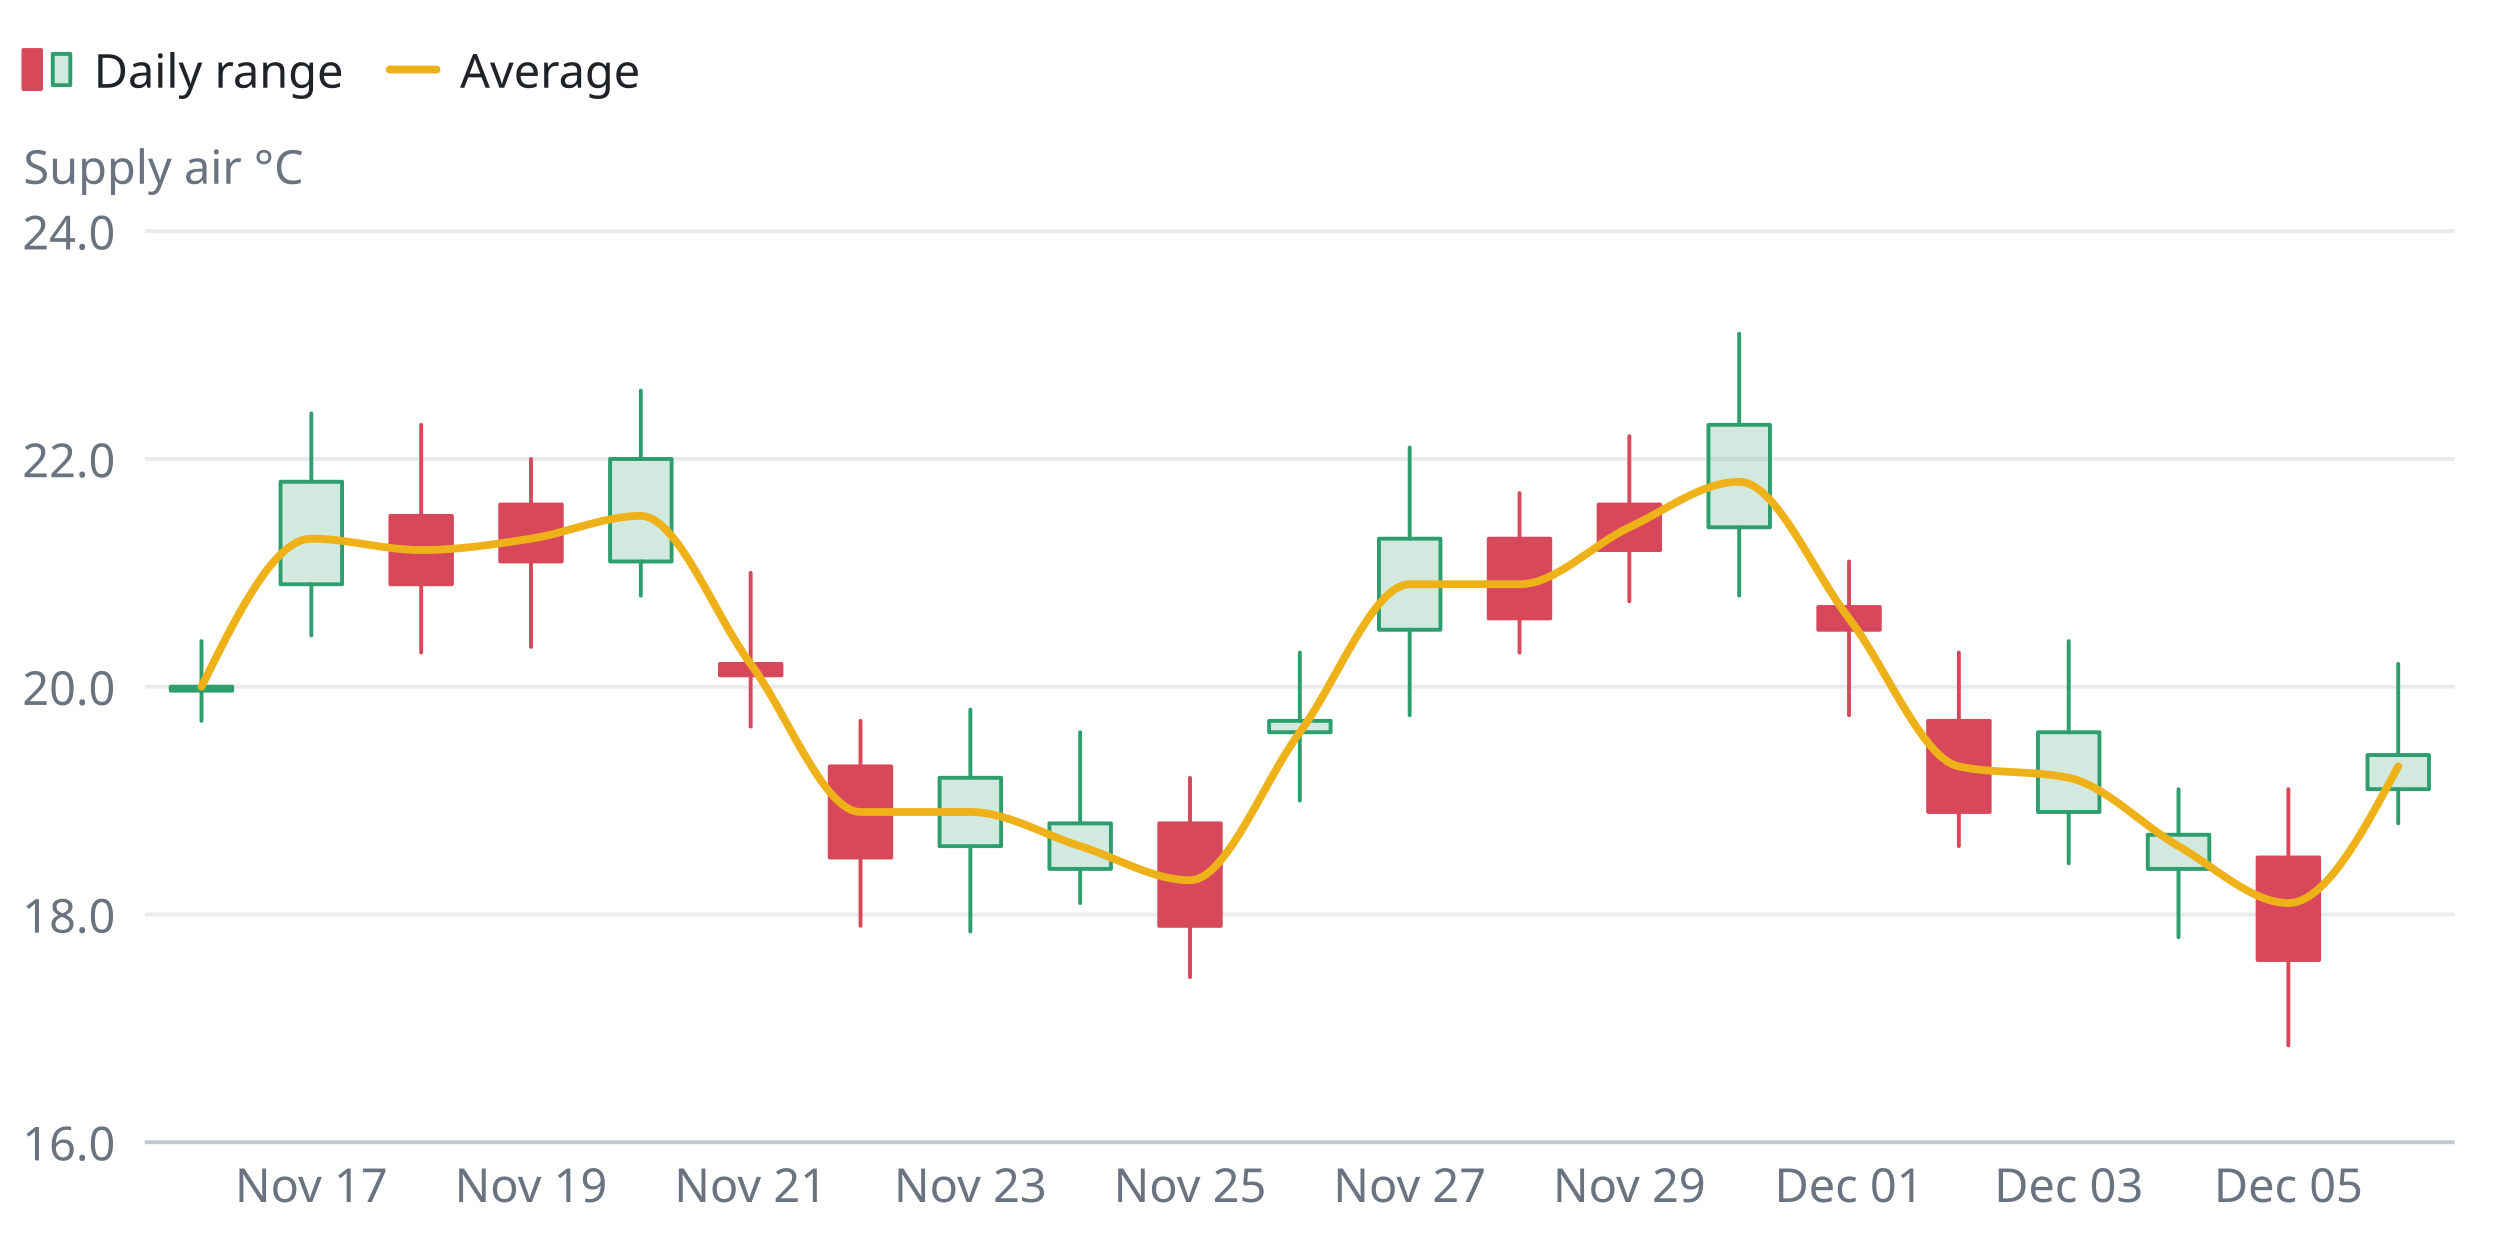
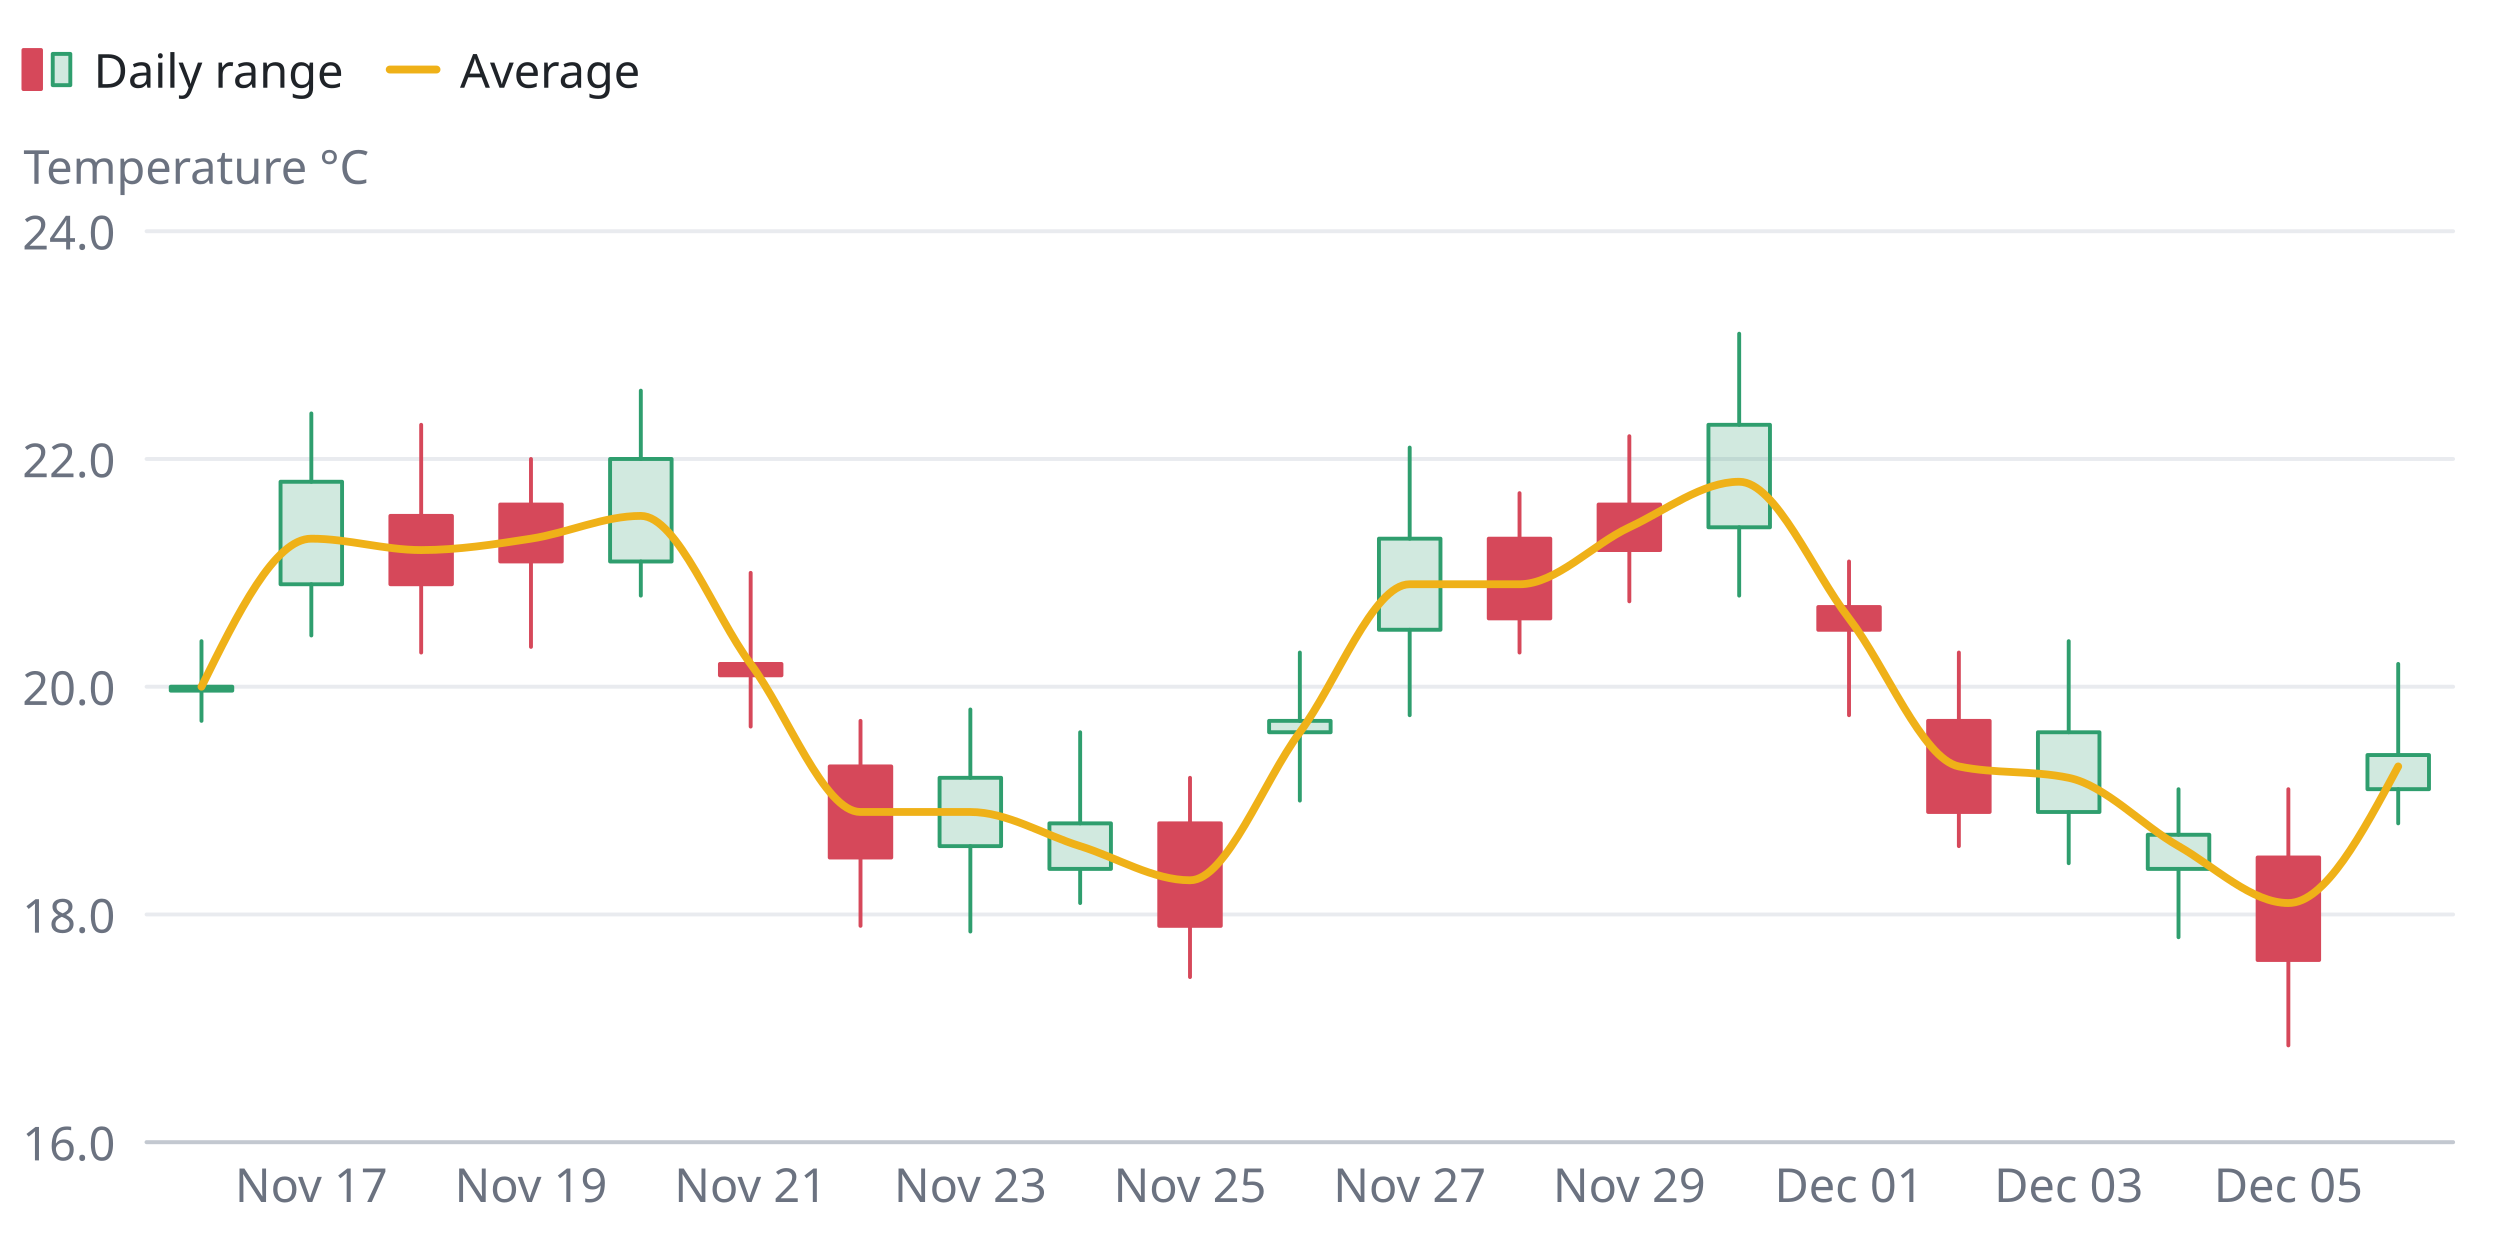
<svg xmlns="http://www.w3.org/2000/svg" width="640" height="320" viewBox="0 0 640 320" font-family="sans-serif" style="font-variant-numeric: tabular-nums" role="img">
  <rect width="100%" height="100%" fill="#ffffff" />
  <g class="rio-static">
    <g class="rio-grid">
      <path d="M37.52 292.4 L628 292.4" fill="none" stroke="#e9ebef" stroke-width="1" stroke-linejoin="round" stroke-linecap="round" />
      <path d="M37.52 234.1 L628 234.1" fill="none" stroke="#e9ebef" stroke-width="1" stroke-linejoin="round" stroke-linecap="round" />
      <path d="M37.52 175.8 L628 175.8" fill="none" stroke="#e9ebef" stroke-width="1" stroke-linejoin="round" stroke-linecap="round" />
      <path d="M37.52 117.5 L628 117.5" fill="none" stroke="#e9ebef" stroke-width="1" stroke-linejoin="round" stroke-linecap="round" />
      <path d="M37.52 59.2 L628 59.2" fill="none" stroke="#e9ebef" stroke-width="1" stroke-linejoin="round" stroke-linecap="round" />
    </g>
    <path class="rio-baseline" d="M37.52 292.4 L628 292.4" fill="none" stroke="#c3c8d0" stroke-width="1" stroke-linejoin="round" stroke-linecap="round" />
    <g class="rio-axis-y">
      <text x="29.52" y="292.4" text-anchor="end" dominant-baseline="central" font-size="12" fill="#6b7280">16.0</text>
      <text x="29.52" y="234.1" text-anchor="end" dominant-baseline="central" font-size="12" fill="#6b7280">18.0</text>
      <text x="29.52" y="175.8" text-anchor="end" dominant-baseline="central" font-size="12" fill="#6b7280">20.0</text>
      <text x="29.52" y="117.5" text-anchor="end" dominant-baseline="central" font-size="12" fill="#6b7280">22.0</text>
      <text x="29.52" y="59.2" text-anchor="end" dominant-baseline="central" font-size="12" fill="#6b7280">24.0</text>
    </g>
    <g class="rio-axis-x">
      <text x="79.7" y="298.4" text-anchor="middle" dominant-baseline="hanging" font-size="12" fill="#6b7280">Nov 17</text>
      <text x="135.93" y="298.4" text-anchor="middle" dominant-baseline="hanging" font-size="12" fill="#6b7280">Nov 19</text>
      <text x="192.17" y="298.4" text-anchor="middle" dominant-baseline="hanging" font-size="12" fill="#6b7280">Nov 21</text>
      <text x="248.41" y="298.4" text-anchor="middle" dominant-baseline="hanging" font-size="12" fill="#6b7280">Nov 23</text>
      <text x="304.64" y="298.4" text-anchor="middle" dominant-baseline="hanging" font-size="12" fill="#6b7280">Nov 25</text>
      <text x="360.88" y="298.4" text-anchor="middle" dominant-baseline="hanging" font-size="12" fill="#6b7280">Nov 27</text>
      <text x="417.11" y="298.4" text-anchor="middle" dominant-baseline="hanging" font-size="12" fill="#6b7280">Nov 29</text>
      <text x="473.35" y="298.4" text-anchor="middle" dominant-baseline="hanging" font-size="12" fill="#6b7280">Dec 01</text>
      <text x="529.59" y="298.4" text-anchor="middle" dominant-baseline="hanging" font-size="12" fill="#6b7280">Dec 03</text>
      <text x="585.82" y="298.4" text-anchor="middle" dominant-baseline="hanging" font-size="12" fill="#6b7280">Dec 05</text>
    </g>
-     <text class="rio-axis-title" x="6" y="42.4" text-anchor="start" dominant-baseline="central" font-size="12" font-weight="500" fill="#6b7280">Supply air °C</text>
+     <text class="rio-axis-title" x="6" y="42.4" text-anchor="start" dominant-baseline="central" font-size="12" font-weight="500" fill="#6b7280">Temperature °C</text>
    <g class="rio-legend">
      <g class="rio-legend-item">
        <rect class="rio-legend-hit" x="3" y="8" width="83.76" height="19.6" rx="3" fill="transparent" />
        <g class="rio-swatch rio-swatch-candle">
          <rect x="6" y="12.8" width="4.5" height="10" fill="#d6485a" stroke="#d6485a" stroke-width="1" stroke-linejoin="round" stroke-linecap="round" />
          <rect x="13.5" y="13.8" width="4.5" height="8" fill="#2f9e6e" fill-opacity="0.22" stroke="#2f9e6e" stroke-width="1" stroke-linejoin="round" stroke-linecap="round" />
        </g>
        <text x="24" y="17.8" text-anchor="start" dominant-baseline="central" font-size="12" fill="#1f2328">Daily range</text>
      </g>
      <g class="rio-legend-item">
        <rect class="rio-legend-hit" x="96.76" y="8" width="68.04" height="19.6" rx="3" fill="transparent" />
        <path class="rio-swatch rio-swatch-line" d="M99.76 17.8 L111.76 17.8" fill="#efb118" stroke="#efb118" stroke-width="2" stroke-linejoin="round" stroke-linecap="round" />
        <text x="117.76" y="17.8" text-anchor="start" dominant-baseline="central" font-size="12" fill="#1f2328">Average</text>
      </g>
    </g>
  </g>
  <g class="rio-series-layer">
    <clipPath id="rio-clip-0">
      <rect x="35.52" y="57.2" width="594.48" height="237.2" />
    </clipPath>
    <g class="rio-plot" clip-path="url(#rio-clip-0)">
      <g class="rio-series rio-series-candlestick">
        <path class="rio-wicks rio-wicks-up" d="M51.58 164.14 L51.58 175.8 M51.58 175.8 L51.58 184.54 M79.7 105.84 L79.7 123.33 M79.7 149.57 L79.7 162.68 M164.05 100.01 L164.05 117.5 M164.05 143.74 L164.05 152.48 M248.41 181.63 L248.41 199.12 M248.41 216.61 L248.41 238.47 M276.52 187.46 L276.52 210.78 M276.52 222.44 L276.52 231.18 M332.76 167.05 L332.76 184.54 M332.76 187.46 L332.76 204.95 M360.88 114.58 L360.88 137.9 M360.88 161.23 L360.88 183.09 M445.23 85.43 L445.23 108.75 M445.23 134.99 L445.23 152.48 M529.59 164.14 L529.59 187.46 M529.59 207.87 L529.59 220.98 M557.7 202.04 L557.7 213.7 M557.7 222.44 L557.7 239.93 M613.94 169.97 L613.94 193.29 M613.94 202.04 L613.94 210.78" fill="none" stroke="#2f9e6e" stroke-width="1" stroke-linejoin="round" stroke-linecap="round" />
        <path class="rio-wicks rio-wicks-down" d="M107.82 108.75 L107.82 132.07 M107.82 149.57 L107.82 167.05 M135.93 117.5 L135.93 129.16 M135.93 143.74 L135.93 165.6 M192.17 146.65 L192.17 169.97 M192.17 172.88 L192.17 186 M220.29 184.54 L220.29 196.21 M220.29 219.52 L220.29 237.01 M304.64 199.12 L304.64 210.78 M304.64 237.01 L304.64 250.13 M389 126.25 L389 137.9 M389 158.31 L389 167.05 M417.11 111.67 L417.11 129.16 M417.11 140.82 L417.11 153.94 M473.35 143.74 L473.35 155.4 M473.35 161.23 L473.35 183.09 M501.47 167.05 L501.47 184.54 M501.47 207.87 L501.47 216.61 M585.82 202.04 L585.82 219.52 M585.82 245.76 L585.82 267.62" fill="none" stroke="#d6485a" stroke-width="1" stroke-linejoin="round" stroke-linecap="round" />
        <rect class="rio-candle rio-candle-up" x="43.71" y="175.8" width="15.75" height="1" fill="#2f9e6e" fill-opacity="0.22" stroke="#2f9e6e" stroke-width="1" stroke-linejoin="round" stroke-linecap="round" />
        <rect class="rio-candle rio-candle-up" x="71.82" y="123.33" width="15.75" height="26.24" fill="#2f9e6e" fill-opacity="0.22" stroke="#2f9e6e" stroke-width="1" stroke-linejoin="round" stroke-linecap="round" />
        <rect class="rio-candle rio-candle-down" x="99.94" y="132.07" width="15.75" height="17.49" fill="#d6485a" stroke="#d6485a" stroke-width="1" stroke-linejoin="round" stroke-linecap="round" />
        <rect class="rio-candle rio-candle-down" x="128.06" y="129.16" width="15.75" height="14.57" fill="#d6485a" stroke="#d6485a" stroke-width="1" stroke-linejoin="round" stroke-linecap="round" />
        <rect class="rio-candle rio-candle-up" x="156.18" y="117.5" width="15.75" height="26.24" fill="#2f9e6e" fill-opacity="0.22" stroke="#2f9e6e" stroke-width="1" stroke-linejoin="round" stroke-linecap="round" />
        <rect class="rio-candle rio-candle-down" x="184.3" y="169.97" width="15.75" height="2.91" fill="#d6485a" stroke="#d6485a" stroke-width="1" stroke-linejoin="round" stroke-linecap="round" />
        <rect class="rio-candle rio-candle-down" x="212.41" y="196.21" width="15.75" height="23.32" fill="#d6485a" stroke="#d6485a" stroke-width="1" stroke-linejoin="round" stroke-linecap="round" />
        <rect class="rio-candle rio-candle-up" x="240.53" y="199.12" width="15.75" height="17.49" fill="#2f9e6e" fill-opacity="0.22" stroke="#2f9e6e" stroke-width="1" stroke-linejoin="round" stroke-linecap="round" />
        <rect class="rio-candle rio-candle-up" x="268.65" y="210.78" width="15.75" height="11.66" fill="#2f9e6e" fill-opacity="0.22" stroke="#2f9e6e" stroke-width="1" stroke-linejoin="round" stroke-linecap="round" />
        <rect class="rio-candle rio-candle-down" x="296.77" y="210.78" width="15.75" height="26.24" fill="#d6485a" stroke="#d6485a" stroke-width="1" stroke-linejoin="round" stroke-linecap="round" />
        <rect class="rio-candle rio-candle-up" x="324.89" y="184.54" width="15.75" height="2.91" fill="#2f9e6e" fill-opacity="0.22" stroke="#2f9e6e" stroke-width="1" stroke-linejoin="round" stroke-linecap="round" />
        <rect class="rio-candle rio-candle-up" x="353.01" y="137.9" width="15.75" height="23.32" fill="#2f9e6e" fill-opacity="0.22" stroke="#2f9e6e" stroke-width="1" stroke-linejoin="round" stroke-linecap="round" />
        <rect class="rio-candle rio-candle-down" x="381.12" y="137.9" width="15.75" height="20.41" fill="#d6485a" stroke="#d6485a" stroke-width="1" stroke-linejoin="round" stroke-linecap="round" />
        <rect class="rio-candle rio-candle-down" x="409.24" y="129.16" width="15.75" height="11.66" fill="#d6485a" stroke="#d6485a" stroke-width="1" stroke-linejoin="round" stroke-linecap="round" />
        <rect class="rio-candle rio-candle-up" x="437.36" y="108.75" width="15.75" height="26.24" fill="#2f9e6e" fill-opacity="0.22" stroke="#2f9e6e" stroke-width="1" stroke-linejoin="round" stroke-linecap="round" />
        <rect class="rio-candle rio-candle-down" x="465.48" y="155.4" width="15.75" height="5.83" fill="#d6485a" stroke="#d6485a" stroke-width="1" stroke-linejoin="round" stroke-linecap="round" />
        <rect class="rio-candle rio-candle-down" x="493.6" y="184.54" width="15.75" height="23.32" fill="#d6485a" stroke="#d6485a" stroke-width="1" stroke-linejoin="round" stroke-linecap="round" />
        <rect class="rio-candle rio-candle-up" x="521.71" y="187.46" width="15.75" height="20.41" fill="#2f9e6e" fill-opacity="0.22" stroke="#2f9e6e" stroke-width="1" stroke-linejoin="round" stroke-linecap="round" />
        <rect class="rio-candle rio-candle-up" x="549.83" y="213.7" width="15.75" height="8.74" fill="#2f9e6e" fill-opacity="0.22" stroke="#2f9e6e" stroke-width="1" stroke-linejoin="round" stroke-linecap="round" />
        <rect class="rio-candle rio-candle-down" x="577.95" y="219.52" width="15.75" height="26.24" fill="#d6485a" stroke="#d6485a" stroke-width="1" stroke-linejoin="round" stroke-linecap="round" />
        <rect class="rio-candle rio-candle-up" x="606.07" y="193.29" width="15.75" height="8.74" fill="#2f9e6e" fill-opacity="0.22" stroke="#2f9e6e" stroke-width="1" stroke-linejoin="round" stroke-linecap="round" />
      </g>
      <g class="rio-series rio-series-line">
        <path class="rio-line" d="M51.58 175.8 C60.95 156.85 70.32 137.9 79.7 137.9 C89.07 137.9 98.44 140.82 107.82 140.82 C117.19 140.82 126.56 139.36 135.93 137.9 C145.31 136.45 154.68 132.07 164.05 132.07 C173.42 132.07 182.8 157.34 192.17 169.97 C201.54 182.6 210.91 207.87 220.29 207.87 C229.66 207.87 239.03 207.87 248.41 207.87 C257.78 207.87 267.15 213.7 276.52 216.61 C285.9 219.52 295.27 225.35 304.64 225.35 C314.01 225.35 323.39 200.09 332.76 187.46 C342.13 174.83 351.51 149.57 360.88 149.57 C370.25 149.57 379.62 149.57 389 149.57 C398.37 149.57 407.74 139.36 417.11 134.99 C426.49 130.62 435.86 123.33 445.23 123.33 C454.61 123.33 463.98 146.16 473.35 158.31 C482.72 170.46 492.1 194.26 501.47 196.21 C510.84 198.15 520.21 197.18 529.59 199.12 C538.96 201.06 548.33 211.27 557.7 216.61 C567.08 221.95 576.45 231.18 585.82 231.18 C595.2 231.18 604.57 213.7 613.94 196.21" fill="none" stroke="#efb118" stroke-width="2" stroke-linejoin="round" stroke-linecap="round" />
      </g>
    </g>
    <g class="rio-labels" />
  </g>
  <g class="rio-overlay" />
</svg>
